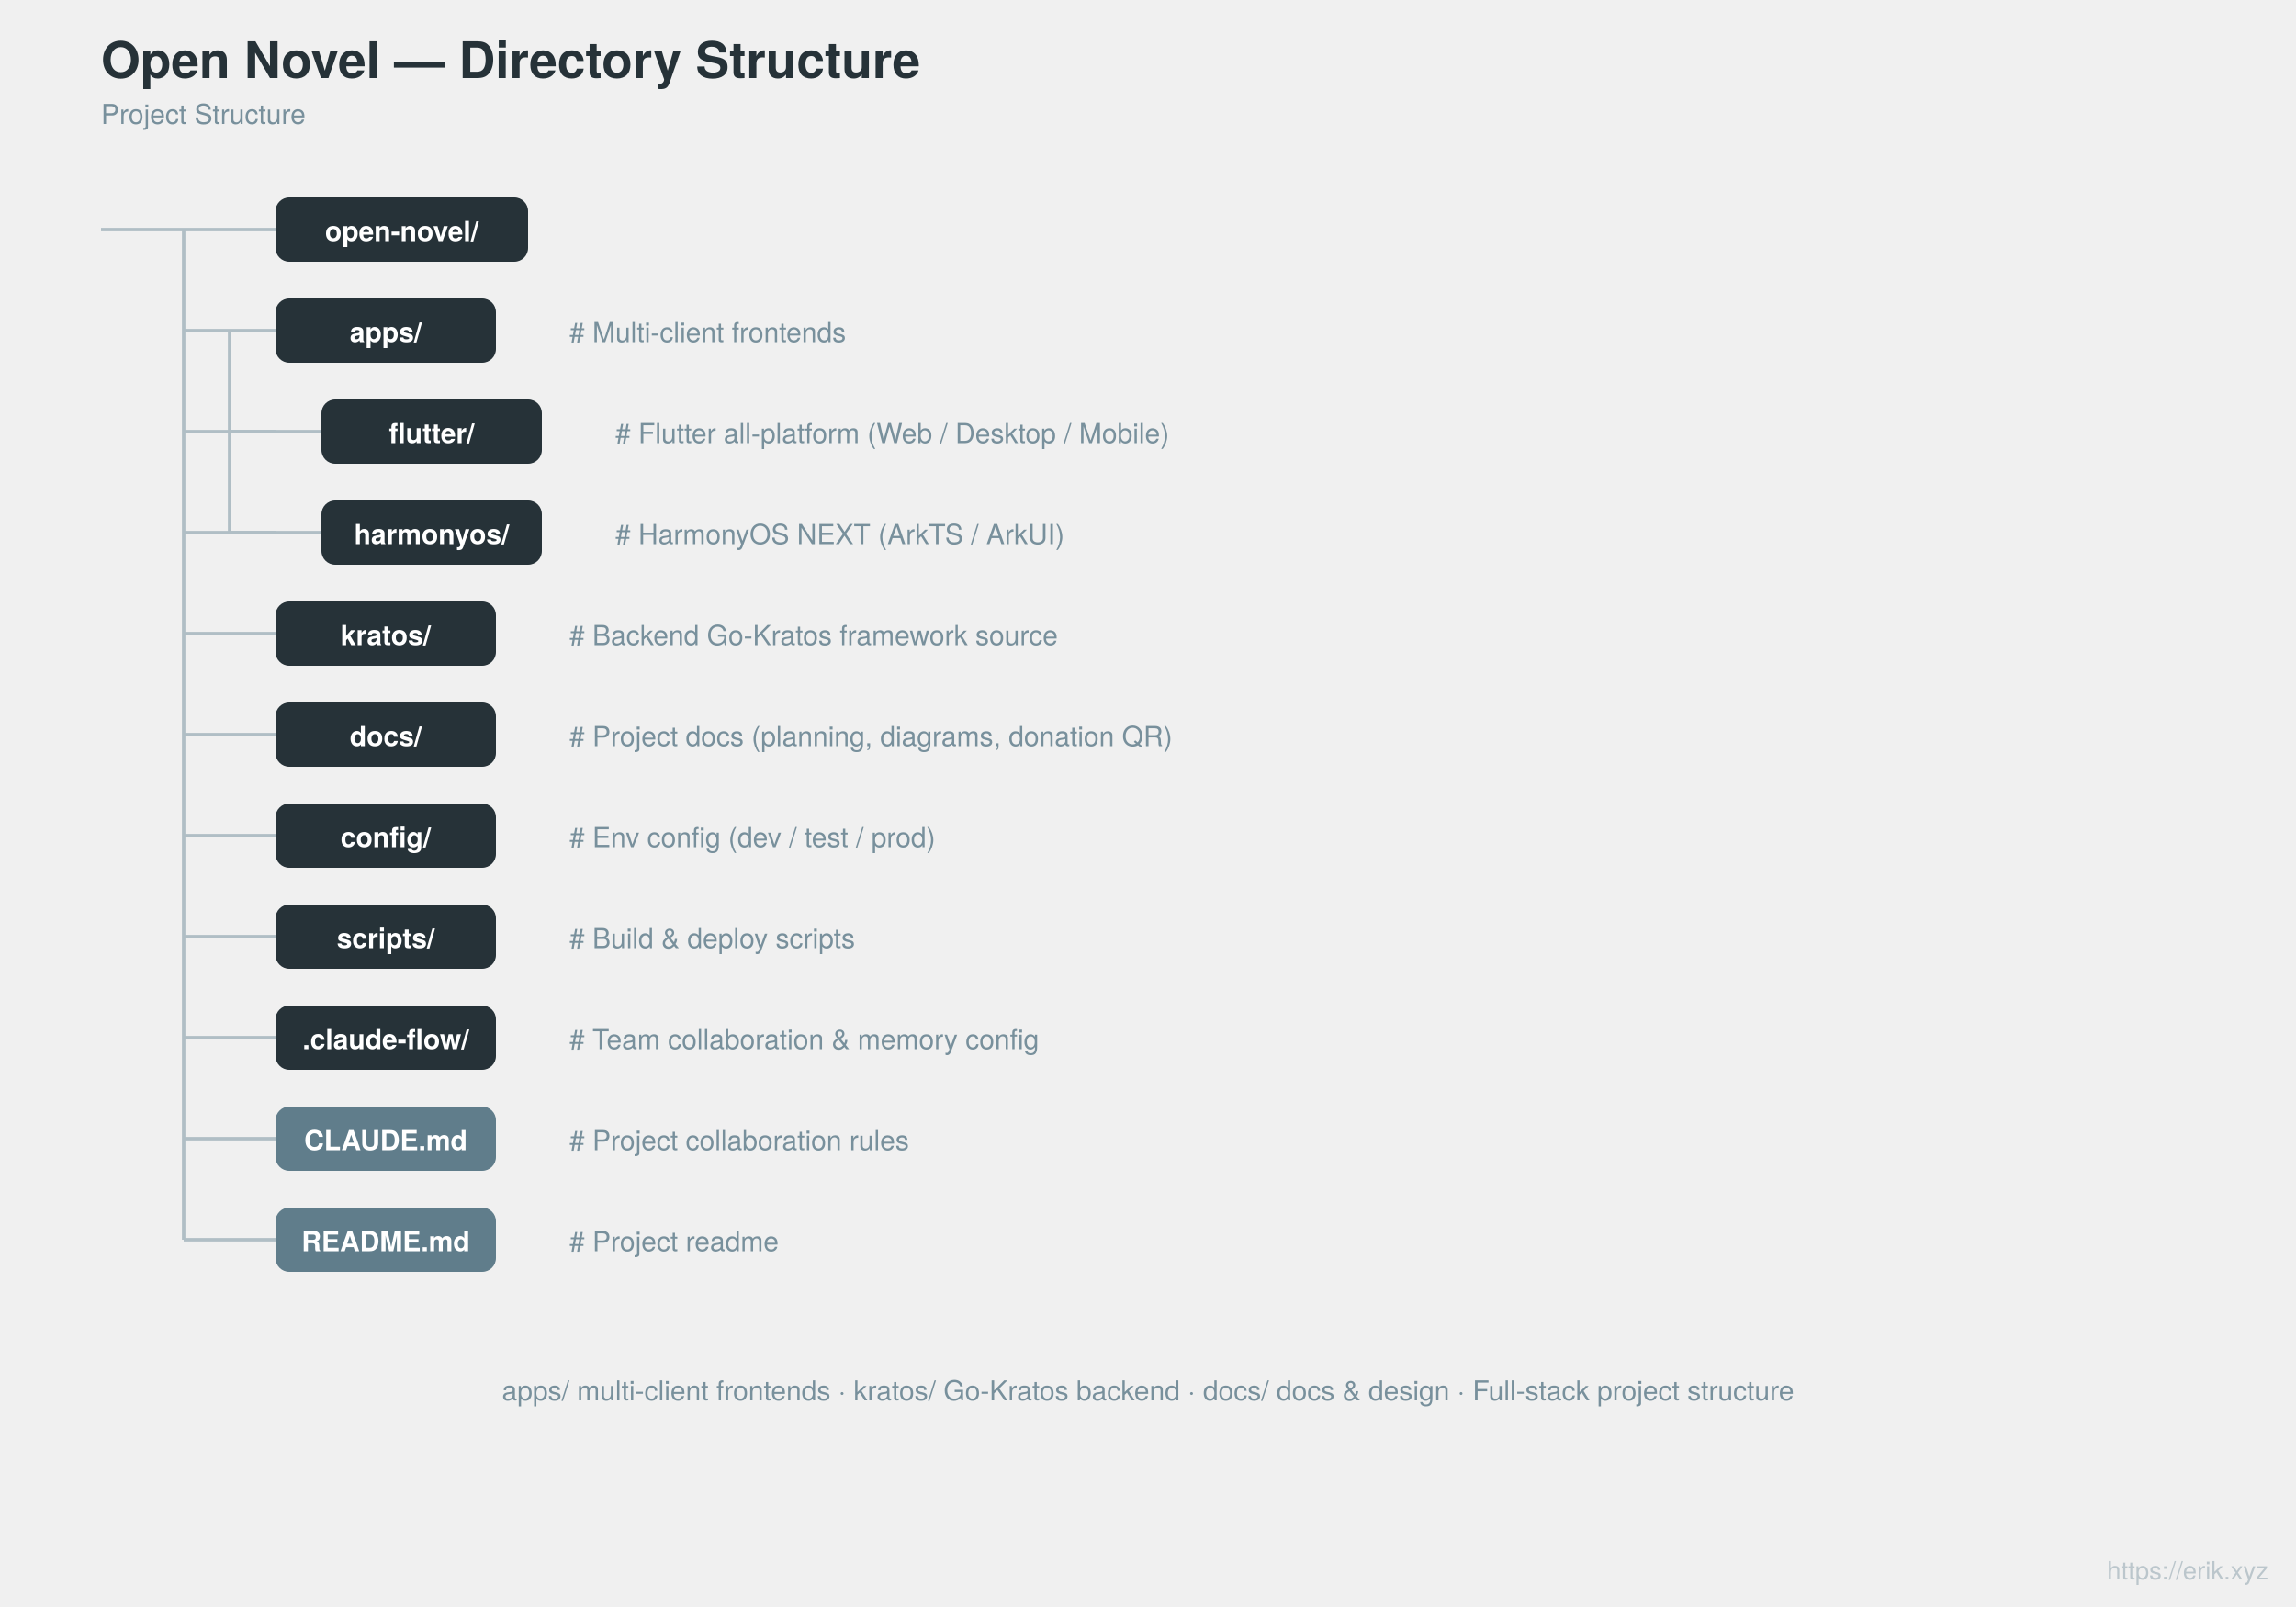
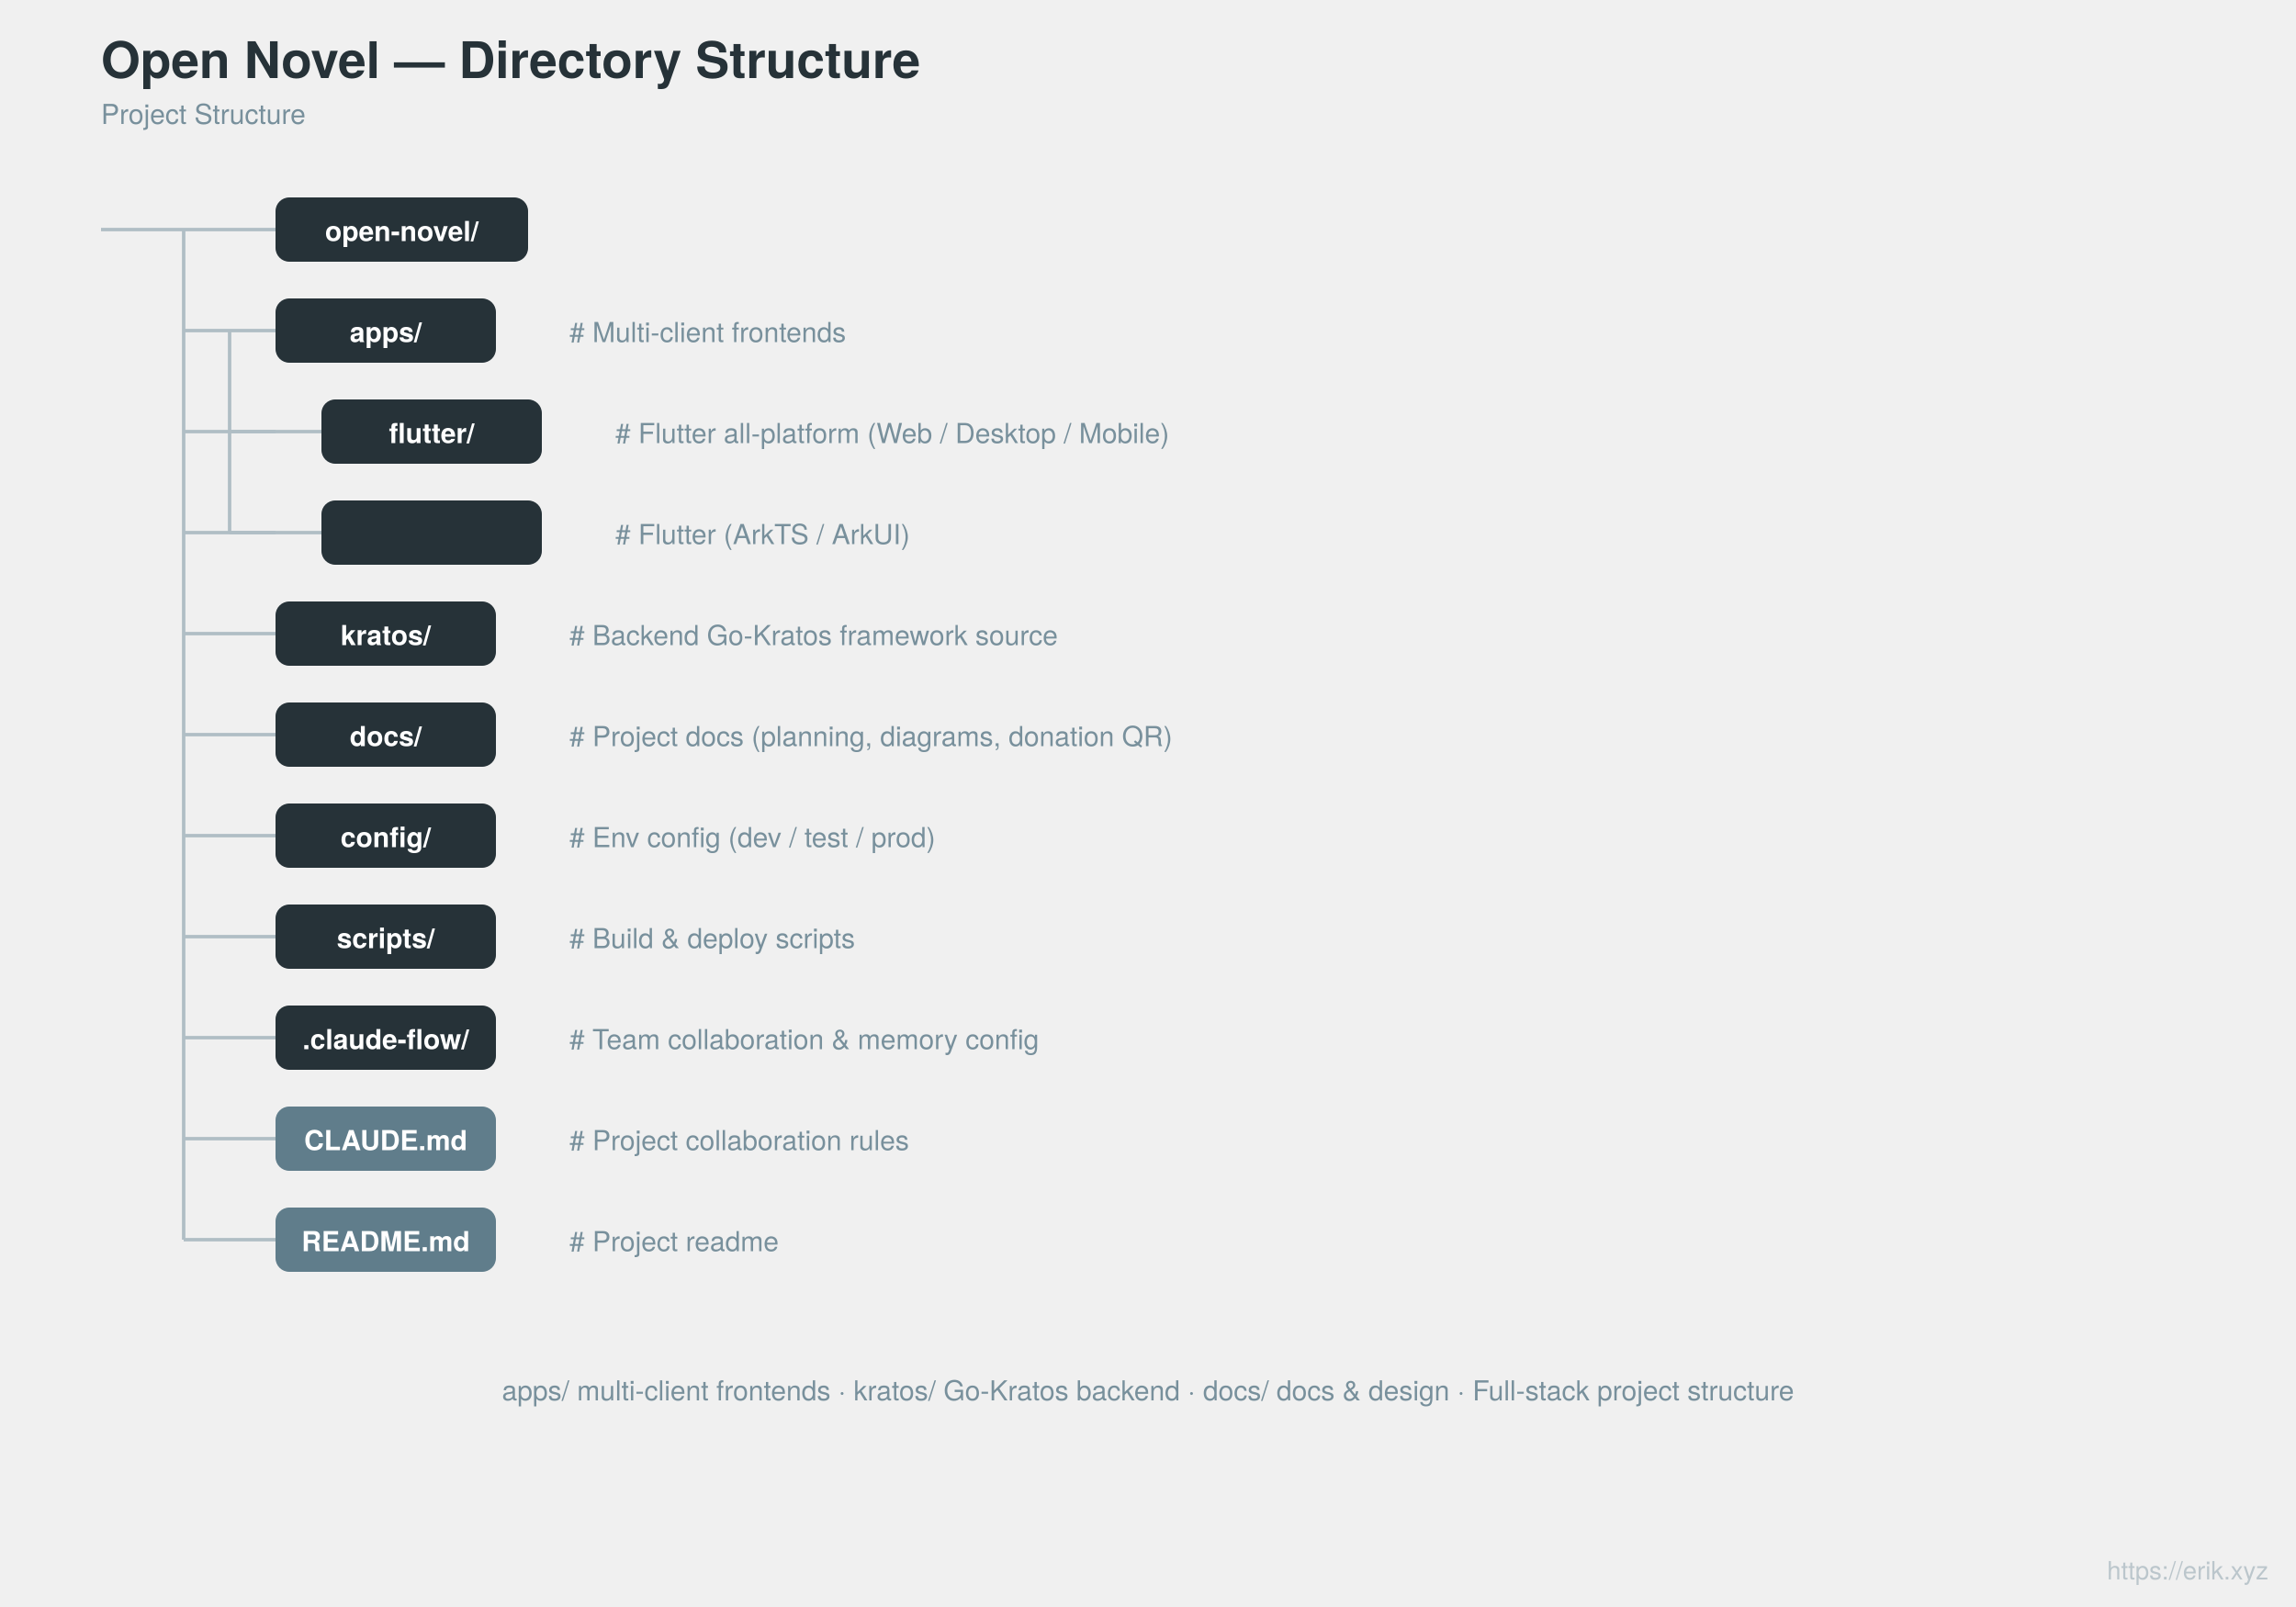
<svg xmlns="http://www.w3.org/2000/svg" width="1000" height="700" viewBox="0 0 1000 700" font-family="'PingFang SC','Microsoft YaHei','Helvetica Neue',sans-serif">
  <text x="44" y="34" font-size="22" font-weight="700" fill="#263238">Open Novel — Directory Structure</text>
  <text x="44" y="54" font-size="12" fill="#78909c">Project Structure</text>
  <g stroke="#b0bec5" stroke-width="1.5">
    <line x1="44" y1="100" x2="120" y2="100" />
    <line x1="80" y1="100" x2="80" y2="540" />
    <line x1="80" y1="144" x2="120" y2="144" />
    <line x1="80" y1="188" x2="120" y2="188" />
    <line x1="80" y1="232" x2="120" y2="232" />
    <line x1="80" y1="276" x2="120" y2="276" />
    <line x1="80" y1="320" x2="120" y2="320" />
    <line x1="80" y1="364" x2="120" y2="364" />
    <line x1="80" y1="408" x2="120" y2="408" />
    <line x1="80" y1="452" x2="120" y2="452" />
    <line x1="80" y1="496" x2="120" y2="496" />
    <line x1="80" y1="540" x2="120" y2="540" />
    <line x1="100" y1="144" x2="100" y2="232" />
    <line x1="100" y1="188" x2="140" y2="188" />
    <line x1="100" y1="232" x2="140" y2="232" />
  </g>
  <rect x="120" y="86" width="110" height="28" rx="6" fill="#263238" />
  <text x="175" y="105" font-size="12" font-weight="700" fill="#ffffff" text-anchor="middle">open-novel/</text>
  <g>
    <rect x="120" y="130" width="96" height="28" rx="6" fill="#263238" />
    <text x="168" y="149" font-size="12" font-weight="700" fill="#ffffff" text-anchor="middle">apps/</text>
    <text x="248" y="149" font-size="12" fill="#78909c"># Multi-client frontends</text>
  </g>
  <g>
    <rect x="120" y="262" width="96" height="28" rx="6" fill="#263238" />
    <text x="168" y="281" font-size="12" font-weight="700" fill="#ffffff" text-anchor="middle">kratos/</text>
    <text x="248" y="281" font-size="12" fill="#78909c"># Backend Go-Kratos framework source</text>
  </g>
  <g>
    <rect x="120" y="306" width="96" height="28" rx="6" fill="#263238" />
    <text x="168" y="325" font-size="12" font-weight="700" fill="#ffffff" text-anchor="middle">docs/</text>
    <text x="248" y="325" font-size="12" fill="#78909c"># Project docs (planning, diagrams, donation QR)</text>
  </g>
  <g>
    <rect x="120" y="350" width="96" height="28" rx="6" fill="#263238" />
    <text x="168" y="369" font-size="12" font-weight="700" fill="#ffffff" text-anchor="middle">config/</text>
    <text x="248" y="369" font-size="12" fill="#78909c"># Env config (dev / test / prod)</text>
  </g>
  <g>
    <rect x="120" y="394" width="96" height="28" rx="6" fill="#263238" />
    <text x="168" y="413" font-size="12" font-weight="700" fill="#ffffff" text-anchor="middle">scripts/</text>
    <text x="248" y="413" font-size="12" fill="#78909c"># Build &amp; deploy scripts</text>
  </g>
  <g>
    <rect x="120" y="438" width="96" height="28" rx="6" fill="#263238" />
    <text x="168" y="457" font-size="12" font-weight="700" fill="#ffffff" text-anchor="middle">.claude-flow/</text>
    <text x="248" y="457" font-size="12" fill="#78909c"># Team collaboration &amp; memory config</text>
  </g>
  <g>
    <rect x="140" y="174" width="96" height="28" rx="6" fill="#263238" />
    <text x="188" y="193" font-size="12" font-weight="700" fill="#ffffff" text-anchor="middle">flutter/</text>
    <text x="268" y="193" font-size="12" fill="#78909c"># Flutter all-platform (Web / Desktop / Mobile)</text>
  </g>
  <g>
    <rect x="140" y="218" width="96" height="28" rx="6" fill="#263238" />
-     <text x="188" y="237" font-size="12" font-weight="700" fill="#ffffff" text-anchor="middle">harmonyos/</text>
-     <text x="268" y="237" font-size="12" fill="#78909c"># HarmonyOS NEXT (ArkTS / ArkUI)</text>
+     <text x="188" y="237" font-size="12" font-weight="700" fill="#ffffff" text-anchor="middle" />
+     <text x="268" y="237" font-size="12" fill="#78909c"># Flutter (ArkTS / ArkUI)</text>
  </g>
  <g>
    <rect x="120" y="482" width="96" height="28" rx="6" fill="#607d8b" />
    <text x="168" y="501" font-size="12" font-weight="700" fill="#ffffff" text-anchor="middle">CLAUDE.md</text>
    <text x="248" y="501" font-size="12" fill="#78909c"># Project collaboration rules</text>
  </g>
  <g>
    <rect x="120" y="526" width="96" height="28" rx="6" fill="#607d8b" />
    <text x="168" y="545" font-size="12" font-weight="700" fill="#ffffff" text-anchor="middle">README.md</text>
    <text x="248" y="545" font-size="12" fill="#78909c"># Project readme</text>
  </g>
  <text x="500" y="610" font-size="12" fill="#78909c" text-anchor="middle">apps/ multi-client frontends · kratos/ Go-Kratos backend · docs/ docs &amp; design · Full-stack project structure</text>
  <text x="988" y="688" font-size="11" fill="#90a4ae" opacity="0.55" text-anchor="end">https://erik.xyz</text>
</svg>
